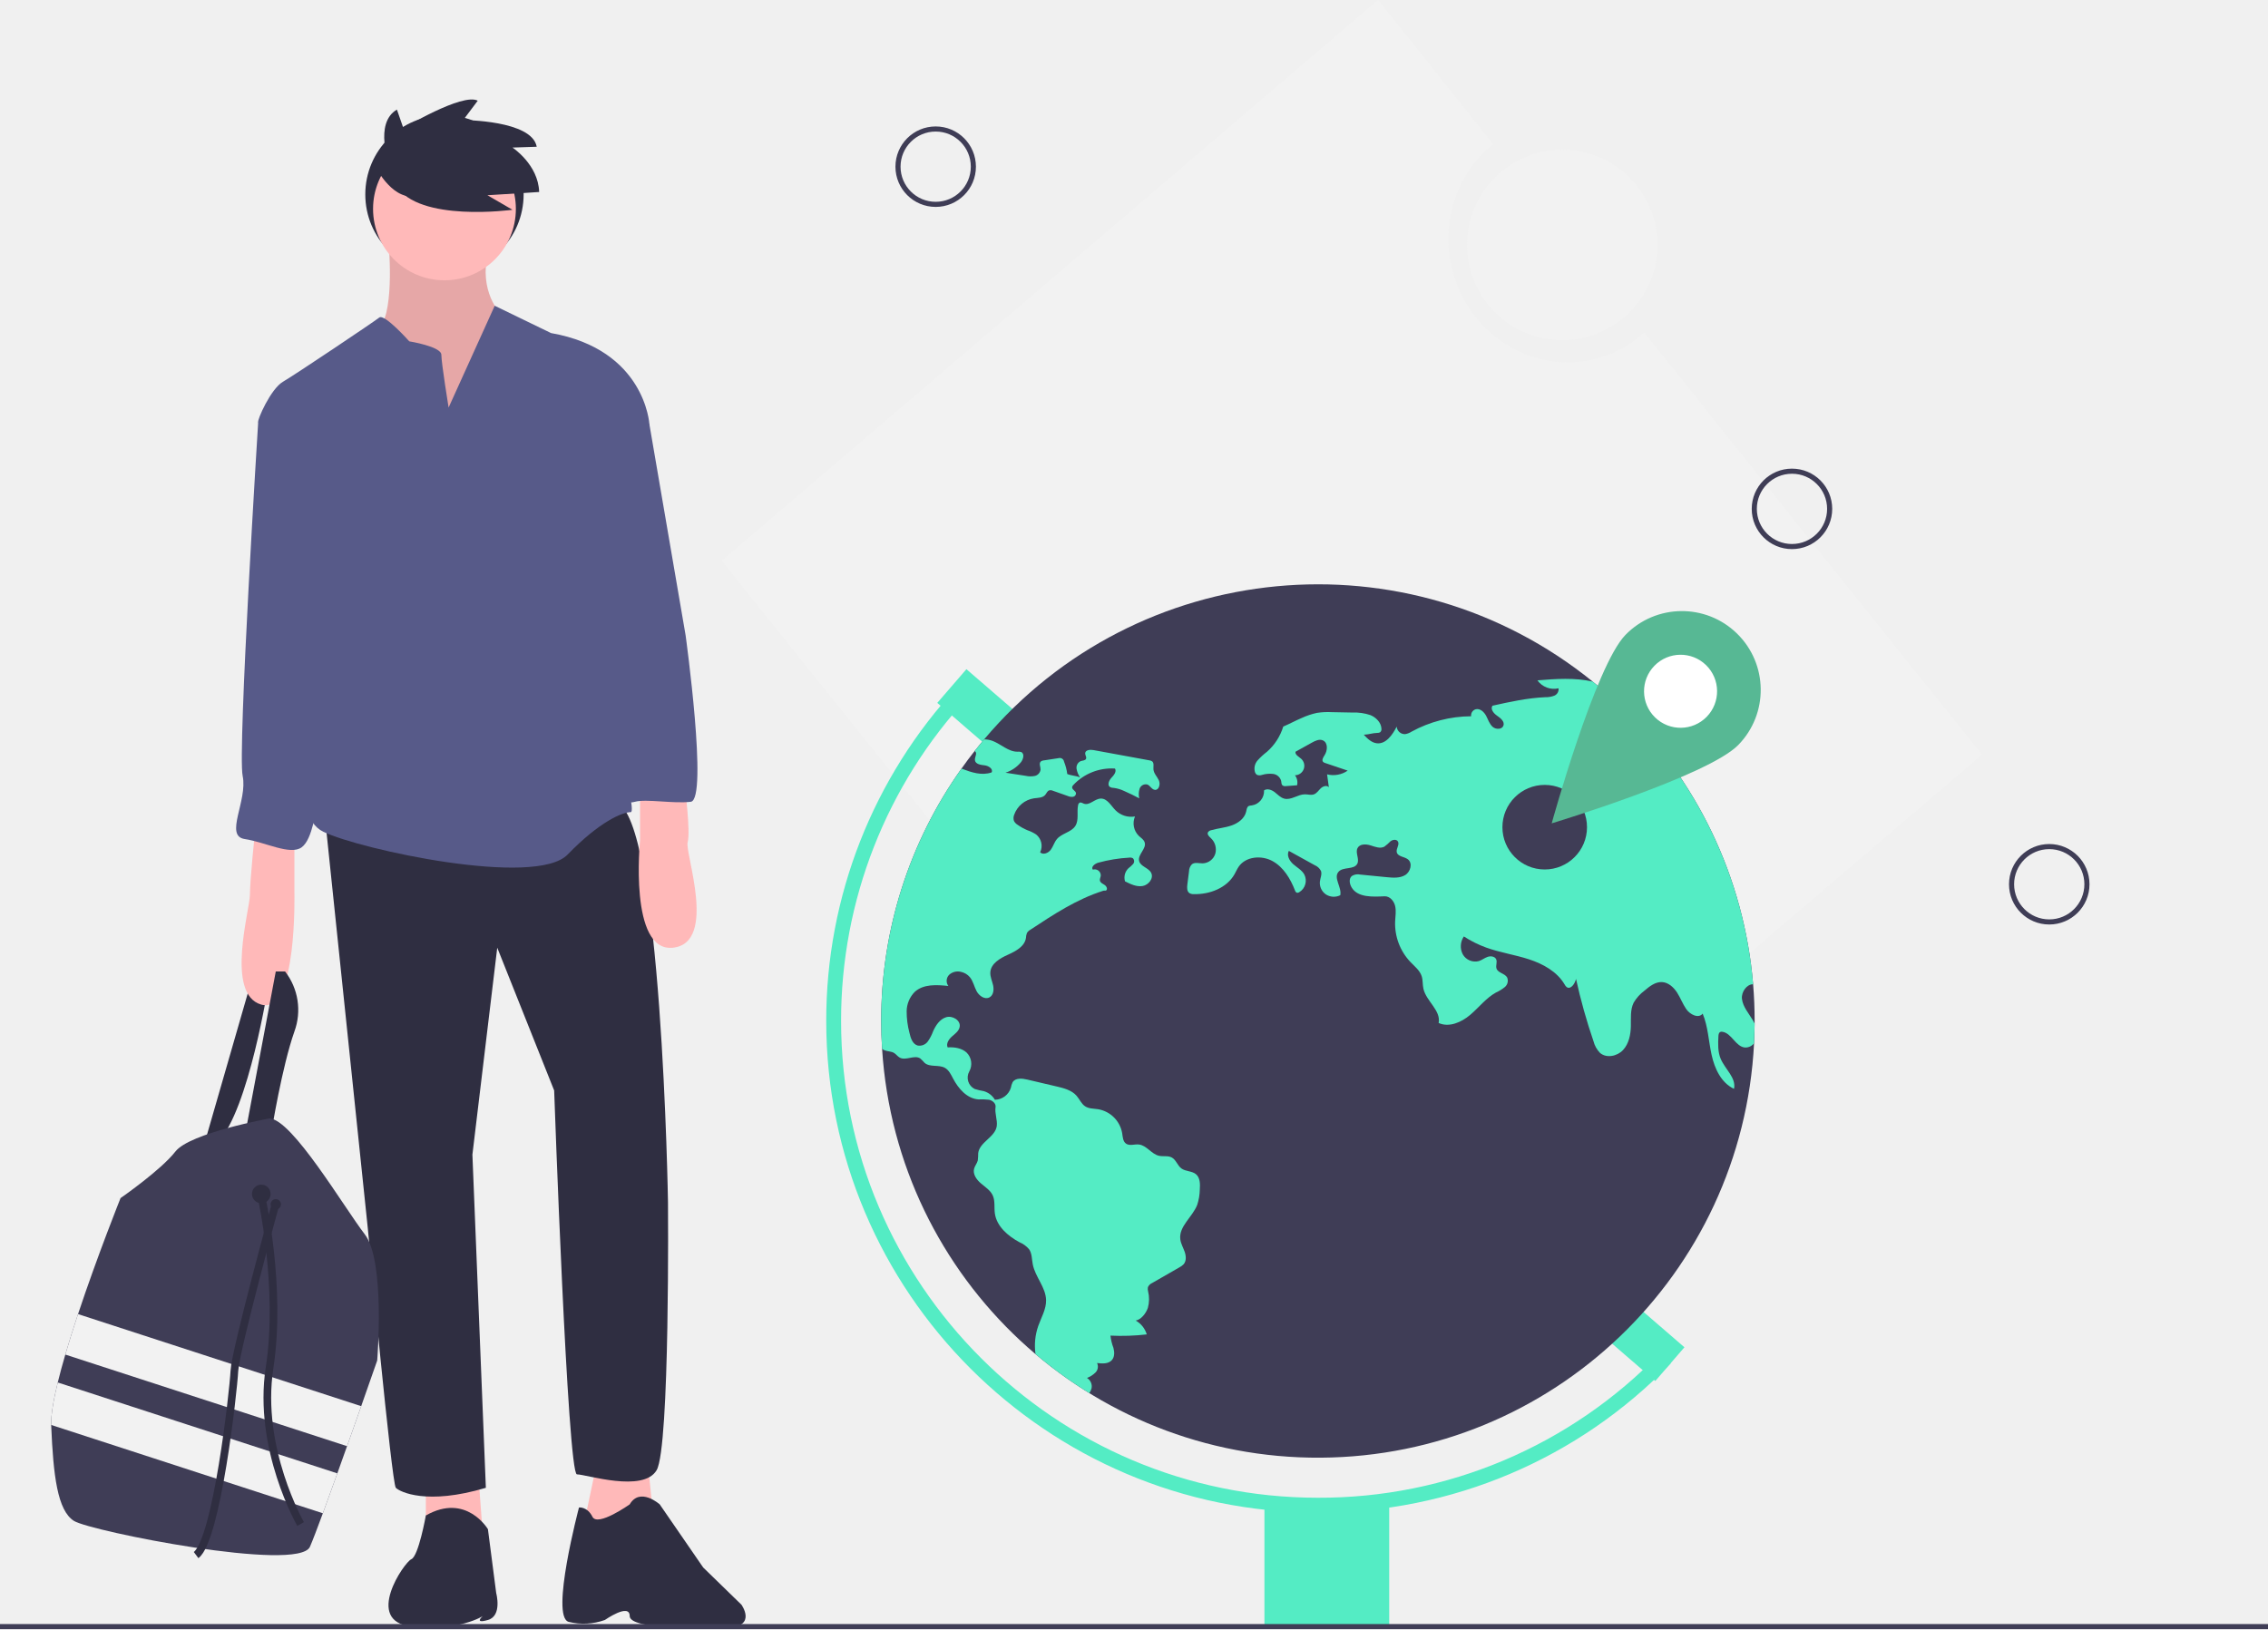
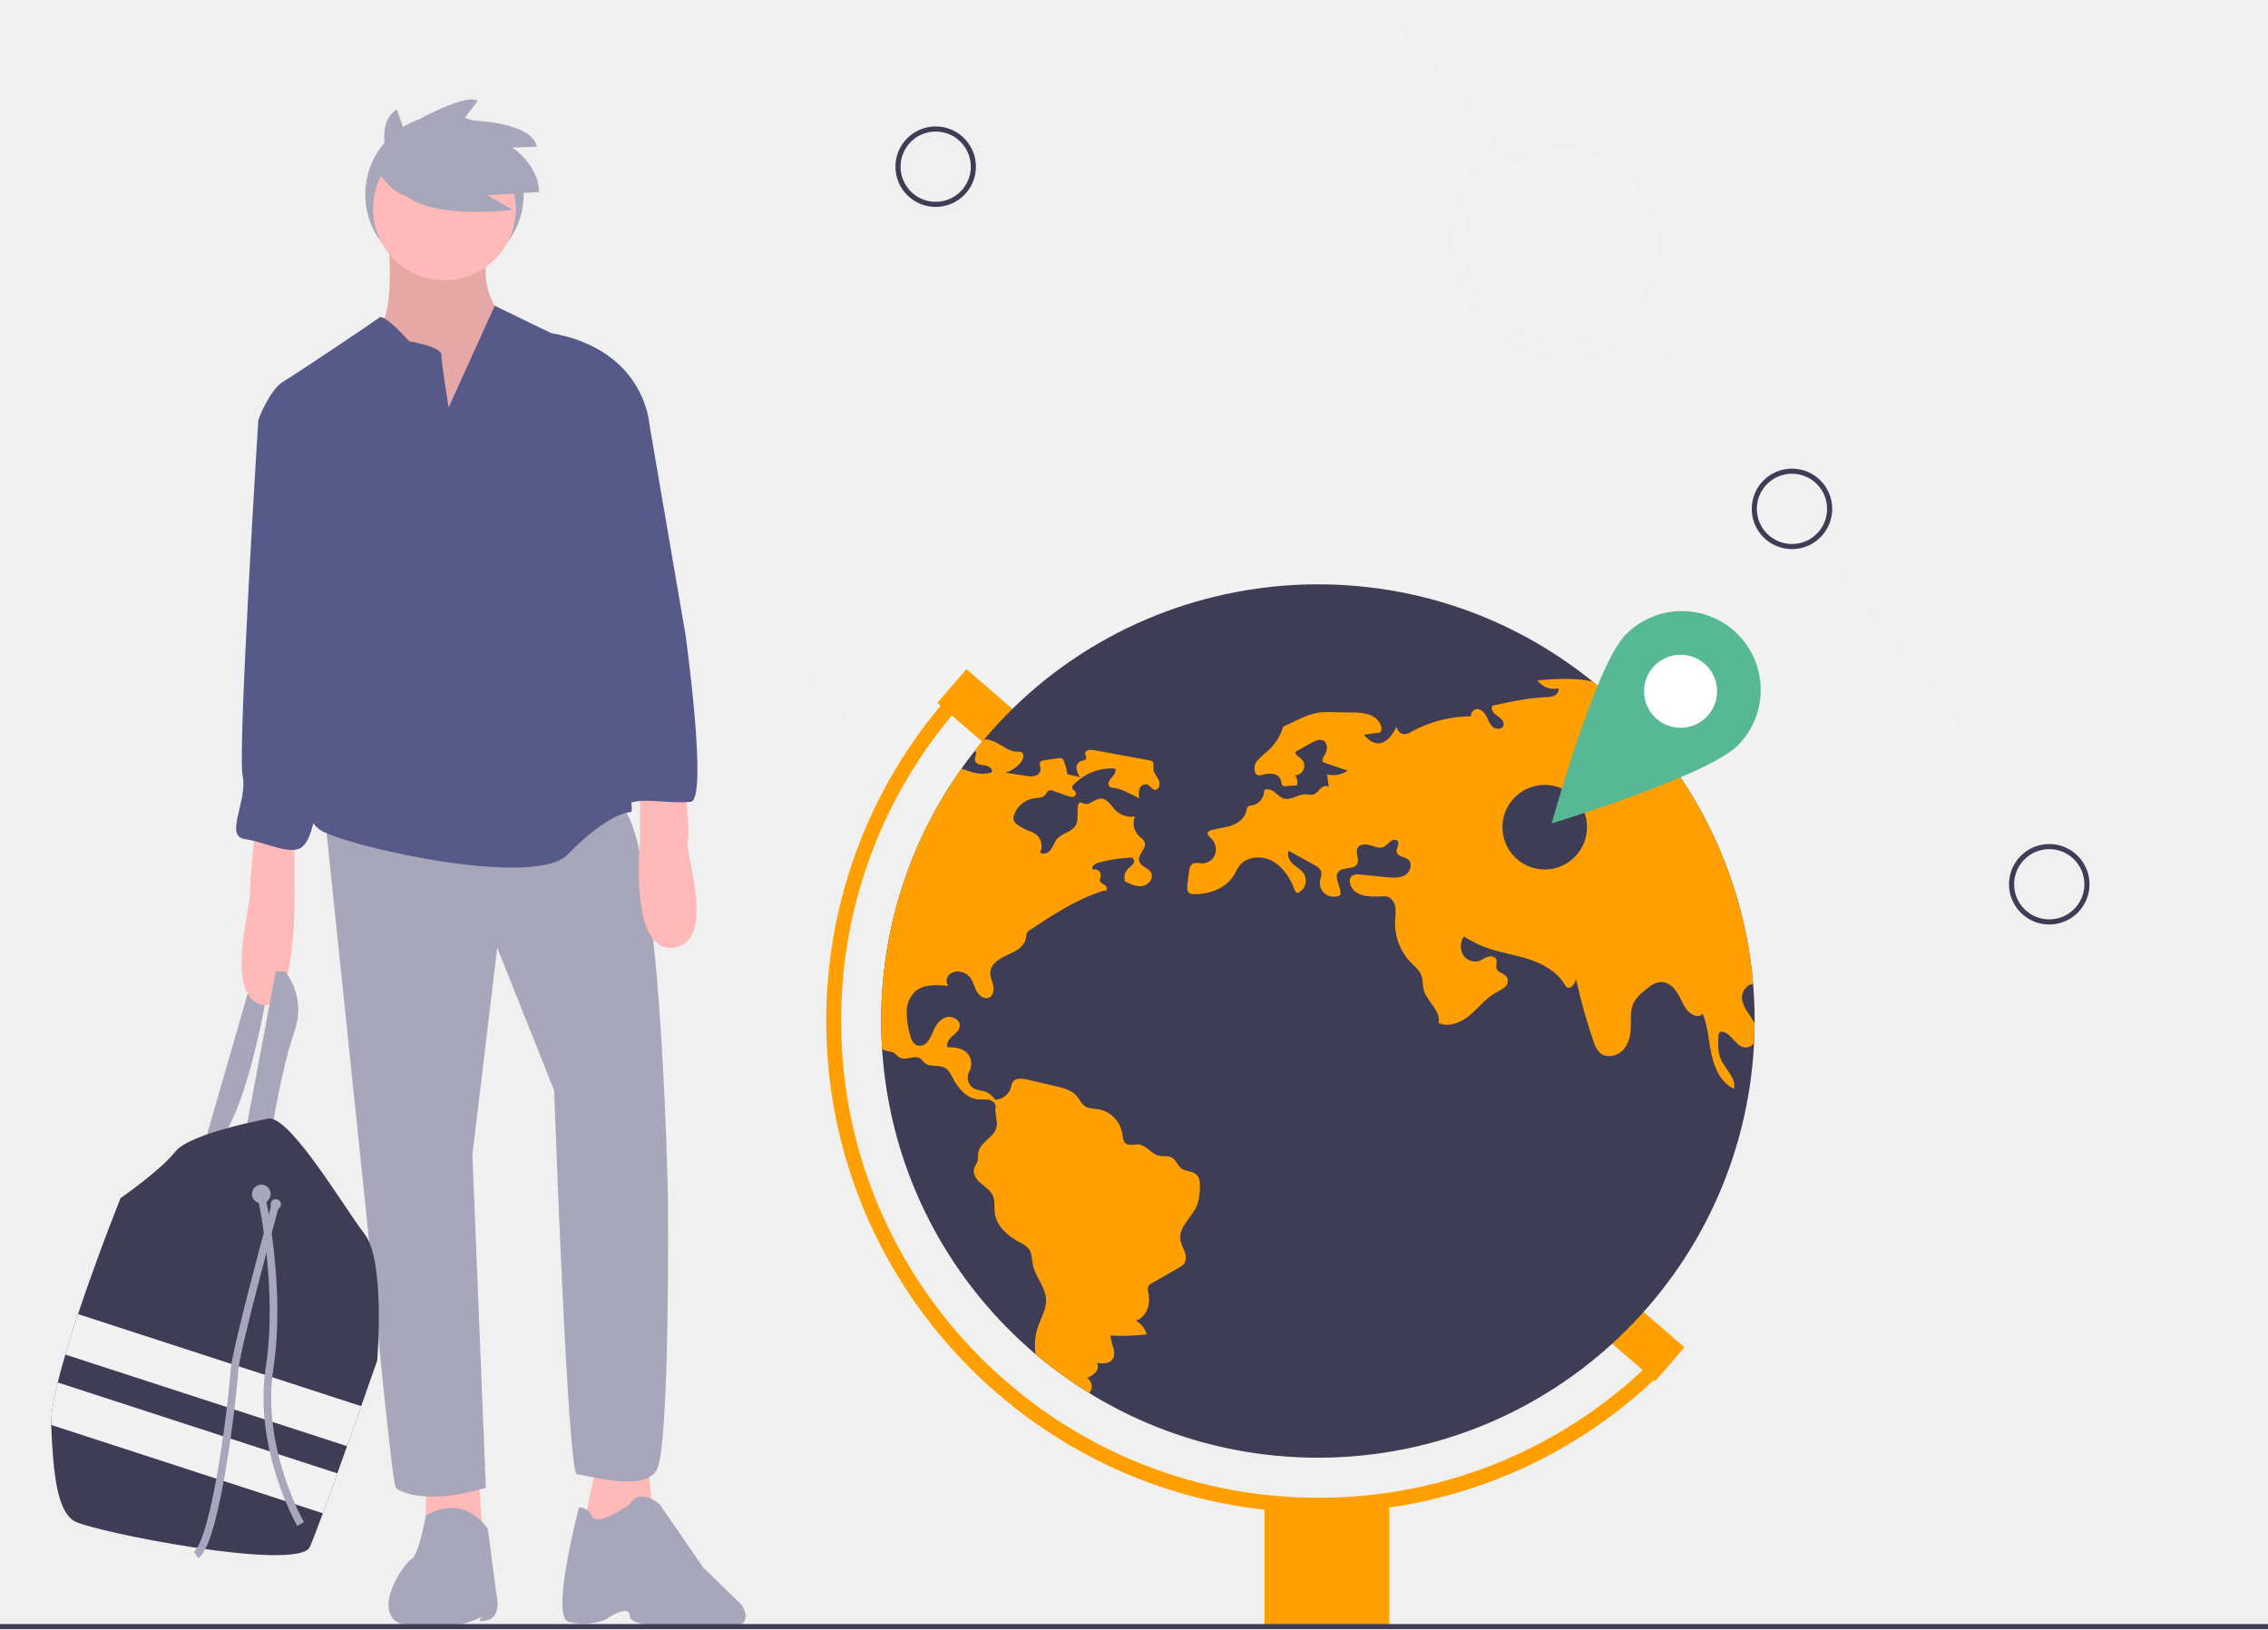
<svg xmlns="http://www.w3.org/2000/svg" id="b68b2dea-431f-4b15-9350-961d32a371b9" data-name="Layer 1" width="888" height="637.962" viewBox="0 0 888 637.962">
-   <circle cx="174.023" cy="76.131" r="30.997" fill="#2f2e41" />
-   <path d="M235.615,580.545l19.044-66.045,6.483,2.026s-7.699,49.433-19.854,61.993Z" transform="translate(-156 -131.237)" fill="#2f2e41" />
+   <circle cx="174.023" cy="76.131" r="30.997" fill="#a7a6ba" />
+   <path d="M235.615,580.545l19.044-66.045,6.483,2.026s-7.699,49.433-19.854,61.993Z" transform="translate(-156 -131.237)" fill="#a7a6ba" />
  <path d="M308.143,226.007s2.431,25.932-3.241,33.225,3.647,21.475,3.647,21.475l17.018,20.259,25.122-11.345,3.647-21.07-2.431-14.587s-8.509-8.509-4.862-23.906S308.143,226.007,308.143,226.007Z" transform="translate(-156 -131.237)" fill="#ffb9b9" />
  <path d="M308.143,226.007s2.431,25.932-3.241,33.225,3.647,21.475,3.647,21.475l17.018,20.259,25.122-11.345,3.647-21.07-2.431-14.587s-8.509-8.509-4.862-23.906S308.143,226.007,308.143,226.007Z" transform="translate(-156 -131.237)" opacity="0.1" />
  <polygon points="166.73 579.778 166.73 596.39 189.015 600.847 186.989 573.295 166.73 579.778" fill="#ffb9b9" />
  <polygon points="233.586 573.295 228.723 596.39 238.448 603.278 255.466 590.718 253.44 570.863 233.586 573.295" fill="#ffb9b9" />
-   <path d="M347.041,730.058s-8.509-14.383-24.311-5.368c0,0-2.836,15.903-5.673,17.118s-18.639,24.311,0,26.337,27.958-4.052,27.958-4.052-3.647,3.138,2.026,1.517,3.241-10.535,3.241-10.535Z" transform="translate(-156 -131.237)" fill="#2f2e41" />
-   <path d="M402.551,720.334s-12.561,8.914-14.587,4.862-5.267-3.647-5.267-3.647-11.345,42.768-4.052,44.794A24.584,24.584,0,0,0,392.827,765.611s9.724-6.81,9.724-1.543,27.147,4.888,38.493,4.483,5.267-8.914,5.267-8.914l-14.992-14.587-17.018-24.716S406.603,713.446,402.551,720.334Z" transform="translate(-156 -131.237)" fill="#2f2e41" />
-   <path d="M283.022,449.264l17.018,163.29s9.319,99.676,10.94,101.297,12.156,6.888,35.251,0l-5.267-130.47,9.724-81.037,22.285,55.916s5.267,150.324,8.914,150.324,25.932,7.293,31.199-1.621,4.457-104.943,4.457-104.943-2.431-151.54-20.259-156.402S283.022,449.264,283.022,449.264Z" transform="translate(-156 -131.237)" fill="#2f2e41" />
+   <path d="M347.041,730.058s-8.509-14.383-24.311-5.368c0,0-2.836,15.903-5.673,17.118s-18.639,24.311,0,26.337,27.958-4.052,27.958-4.052-3.647,3.138,2.026,1.517,3.241-10.535,3.241-10.535Z" transform="translate(-156 -131.237)" fill="#a7a6ba" />
+   <path d="M402.551,720.334s-12.561,8.914-14.587,4.862-5.267-3.647-5.267-3.647-11.345,42.768-4.052,44.794A24.584,24.584,0,0,0,392.827,765.611s9.724-6.81,9.724-1.543,27.147,4.888,38.493,4.483,5.267-8.914,5.267-8.914l-14.992-14.587-17.018-24.716S406.603,713.446,402.551,720.334Z" transform="translate(-156 -131.237)" fill="#a7a6ba" />
+   <path d="M283.022,449.264l17.018,163.29s9.319,99.676,10.94,101.297,12.156,6.888,35.251,0l-5.267-130.47,9.724-81.037,22.285,55.916s5.267,150.324,8.914,150.324,25.932,7.293,31.199-1.621,4.457-104.943,4.457-104.943-2.431-151.54-20.259-156.402S283.022,449.264,283.022,449.264Z" transform="translate(-156 -131.237)" fill="#a7a6ba" />
  <circle cx="174.023" cy="81.804" r="27.958" fill="#ffb9b9" />
  <path d="M331.644,290.836s-2.836-17.423-2.836-20.665-12.561-5.267-12.561-5.267-9.724-10.94-11.75-9.319-32.82,22.285-37.682,25.122-10.13,14.992-9.724,15.802,25.527,53.485,25.527,53.485,10.94,32.415,3.241,49.433-17.423,50.648-3.241,57.536,83.063,21.88,95.624,8.914,21.475-16.613,24.716-16.613-13.371-56.321-9.724-61.588-1.621-38.087-1.621-38.087l18.639-52.269s-1.621-29.173-38.493-35.656L349.699,250.968Z" transform="translate(-156 -131.237)" fill="#575a89" />
  <path d="M255.874,456.558s-2.026,19.449-2.026,25.122-9.724,38.898,4.457,42.95,12.966-44.165,12.966-44.165V455.747Z" transform="translate(-156 -131.237)" fill="#ffb9b9" />
  <path d="M424.026,438.324s2.431,18.639,1.216,22.69,11.75,39.303-5.673,41.329-12.966-42.139-12.966-42.139v-21.88Z" transform="translate(-156 -131.237)" fill="#ffb9b9" />
-   <path d="M252.227,574.062l11.75-62.399h3.647a24.543,24.543,0,0,1,3.647,23.501c-4.862,13.776-8.914,38.898-8.914,38.898Z" transform="translate(-156 -131.237)" fill="#2f2e41" />
+   <path d="M252.227,574.062l11.75-62.399h3.647a24.543,24.543,0,0,1,3.647,23.501c-4.862,13.776-8.914,38.898-8.914,38.898Z" transform="translate(-156 -131.237)" fill="#a7a6ba" />
  <path d="M263.167,291.647l-6.078,4.862s-8.104,128.849-6.078,138.574-7.293,23.501.81,24.716,17.828,6.483,22.285,3.241,5.267-14.992,6.888-17.828,4.457-36.467,4.457-36.467,8.509-33.63,3.241-58.752-10.13-50.648-10.13-50.648Z" transform="translate(-156 -131.237)" fill="#575a89" />
  <path d="M391.611,281.517,410.25,297.319l14.182,82.658s8.914,64.425,2.026,65.235-17.423-1.216-21.88,0-8.104-2.026-8.104-2.026-4.862-25.932-4.862-26.337S388.37,386.866,388.37,386.866l-4.052-33.225,6.078-36.467Z" transform="translate(-156 -131.237)" fill="#575a89" />
  <path d="M303.686,664.013s-2.634,7.565-6.264,17.865c-1.686,4.789-3.586,10.174-5.543,15.665-1.26,3.549-2.54,7.143-3.801,10.652-2.01,5.612-3.963,11.001-5.669,15.628-2.253,6.106-4.08,10.891-5.061,13.124-4.457,10.13-85.899-6.078-92.382-10.13s-8.104-17.828-8.914-37.277c-.004-.101-.008-.203-.008-.304-.105-3.926.895-9.773,2.569-16.633.835-3.428,1.84-7.107,2.958-10.928,1.499-5.126,3.201-10.498,4.98-15.847,7.642-22.974,16.649-45.429,16.649-45.429s15.802-10.94,21.475-18.233,36.872-12.966,36.872-12.966c8.914.405,29.173,34.846,37.277,45.381S303.686,664.013,303.686,664.013Z" transform="translate(-156 -131.237)" fill="#3f3d56" />
-   <circle cx="102.305" cy="467.541" r="3.647" fill="#2f2e41" />
-   <circle cx="107.978" cy="471.593" r="2.026" fill="#2f2e41" />
+   <circle cx="102.305" cy="467.541" r="3.647" fill="#a7a6ba" />
+   <circle cx="107.978" cy="471.593" r="2.026" fill="#a7a6ba" />
  <path d="M297.422,681.878c-1.686,4.789-3.586,10.174-5.543,15.665L181.571,661.675c1.499-5.126,3.201-10.498,4.98-15.847Z" transform="translate(-156 -131.237)" fill="#f2f2f2" />
  <path d="M288.078,708.194c-2.01,5.612-3.963,11.001-5.669,15.628L176.044,689.236c-.105-3.926.895-9.773,2.569-16.633Z" transform="translate(-156 -131.237)" fill="#f2f2f2" />
-   <path d="M258.305,599.588s8.104,35.656,3.241,67.261,12.156,61.183,12.156,61.183" transform="translate(-156 -131.237)" fill="none" stroke="#2f2e41" stroke-miterlimit="10" stroke-width="3" />
-   <path d="M263.978,602.425s-15.802,57.536-16.207,65.64-6.888,66.045-14.992,72.123" transform="translate(-156 -131.237)" fill="none" stroke="#2f2e41" stroke-miterlimit="10" stroke-width="3" />
-   <path d="M308.559,195.98s-6.328-16.454,2.848-21.833l2.531,7.278s23.099-13.923,29.111-10.758l-5.696,7.594s26.896,0,28.794,10.442l-9.493.316s10.126,6.645,10.442,17.403l-20.251,1.266,9.809,5.696s-36.705,5.063-45.565-9.493Z" transform="translate(-156 -131.237)" fill="#2f2e41" />
-   <path d="M303.078,196.631s7.293,14.587,17.018,10.94,0-17.018,0-17.018l-6.483-3.241Z" transform="translate(-156 -131.237)" fill="#2f2e41" />
+   <path d="M258.305,599.588s8.104,35.656,3.241,67.261,12.156,61.183,12.156,61.183" transform="translate(-156 -131.237)" fill="none" stroke="#a7a6ba" stroke-miterlimit="10" stroke-width="3" />
+   <path d="M263.978,602.425s-15.802,57.536-16.207,65.64-6.888,66.045-14.992,72.123" transform="translate(-156 -131.237)" fill="none" stroke="#a7a6ba" stroke-miterlimit="10" stroke-width="3" />
+   <path d="M308.559,195.98s-6.328-16.454,2.848-21.833l2.531,7.278s23.099-13.923,29.111-10.758l-5.696,7.594s26.896,0,28.794,10.442l-9.493.316s10.126,6.645,10.442,17.403l-20.251,1.266,9.809,5.696s-36.705,5.063-45.565-9.493Z" transform="translate(-156 -131.237)" fill="#a7a6ba" />
+   <path d="M303.078,196.631s7.293,14.587,17.018,10.94,0-17.018,0-17.018l-6.483-3.241Z" transform="translate(-156 -131.237)" fill="#a7a6ba" />
  <path d="M932,426.751,799.75,261.487A44.403,44.403,0,0,1,778.361,272.287c-24.898,4.903-49.212-12.099-54.308-37.975a47.966,47.966,0,0,1,16.558-46.725L695.518,131.237,438.615,350.8l236.482,295.514Z" transform="translate(-156 -131.237)" fill="#f2f2f2" />
  <circle cx="611.674" cy="95.915" r="37.284" fill="#f2f2f2" />
-   <rect x="539.173" y="391.09" width="17.448" height="50.793" transform="translate(-281.462 427.517) rotate(-49.17044)" fill="#54ecc4" />
-   <rect x="784.052" y="628.189" width="17.448" height="45.023" transform="translate(-373.9078 693.8884) rotate(-49.17044)" fill="#54ecc4" />
+   <rect x="539.173" y="391.09" width="17.448" height="50.793" transform="translate(-281.462 427.517) rotate(-49.17044)" fill="#FFA000" />
+   <rect x="784.052" y="628.189" width="17.448" height="45.023" transform="translate(-373.9078 693.8884) rotate(-49.17044)" fill="#FFA000" />
  <path d="M843,531.047V532.071q-.035,3.856-.221,7.677a170.99,170.99,0,0,1-341.411,2.233q-.349-5.426-.349-10.934a170.143,170.143,0,0,1,31.441-98.837q2.46-3.49,5.118-6.851c1.221-1.559,2.478-3.083,3.746-4.595a171.023,171.023,0,0,1,238.293-22.613c2.059,1.663,4.083,3.385,6.06,5.141q2.373,2.111,4.664,4.316A170.528,170.528,0,0,1,842.407,516.67Q843,523.789,843,531.047Z" transform="translate(-156 -131.237)" fill="#3f3d56" />
-   <path d="M672.01,723.557c-106.15,0-192.51-86.36-192.51-192.51a191.88,191.88,0,0,1,51.366-130.915l4.263,3.956A186.079,186.079,0,0,0,485.316,531.047c0,102.943,83.75,186.694,186.694,186.694a185.217,185.217,0,0,0,134.026-56.725l4.176,4.048A190.987,190.987,0,0,1,672.01,723.557Z" transform="translate(-156 -131.237)" fill="#54ecc4" />
-   <rect x="495.072" y="588.249" width="48.854" height="48.854" fill="#54ecc4" />
-   <path d="M537.579,425.359a.951.951,0,0,1,.233.14c.919.756-.233,2.21-.093,3.408.163,1.535,2.21,1.873,3.757,2.024,1.547.163,3.501,1.407,2.768,2.78-3.885,1.338-7.817.023-11.783-1.501a170.144,170.144,0,0,0-31.441,98.837q0,5.514.349,10.934a4.42,4.42,0,0,0,1.059.57c1.163.442,2.513.361,3.583.989.849.5,1.419,1.384,2.268,1.849,2.431,1.326,5.804-1.221,8.073.361a20.857,20.857,0,0,1,1.663,1.698c2.094,1.815,5.537.593,7.956,1.954,1.559.872,2.361,2.617,3.199,4.199,2.082,3.955,5.455,7.84,9.91,8.154a26.688,26.688,0,0,1,4.211.14c1.373.314,2.722,1.512,2.501,2.896-.384,2.385.791,4.99.477,7.375-.57,4.362-6.747,6.27-7.27,10.632a26.264,26.264,0,0,1-.163,2.873c-.279,1.14-1.14,2.07-1.442,3.21-.582,2.152.965,4.304,2.652,5.746,1.698,1.454,3.722,2.71,4.653,4.734.977,2.152.5,4.653.814,6.991.698,5.106,5.106,8.887,9.643,11.33a10.068,10.068,0,0,1,3.769,2.745c1.163,1.687,1.047,3.908,1.442,5.921.954,4.92,5.095,8.98,5.211,13.993.081,3.571-1.896,6.805-3.082,10.166a23.462,23.462,0,0,0-1.059,10.981,171.809,171.809,0,0,0,21.089,15.296,6.144,6.144,0,0,0,.872-1.954,3.865,3.865,0,0,0-1.803-4.001,9.562,9.562,0,0,0,3.338-2.14,3.275,3.275,0,0,0,.605-3.699c2.047.256,4.478.384,5.828-1.186,1.082-1.256,1.012-3.141.582-4.734a19.525,19.525,0,0,1-1.163-4.816,86.623,86.623,0,0,0,14.214-.477,9.227,9.227,0,0,0-4.327-5.421c2.14-.361,4.083-2.92,4.757-4.979a12.681,12.681,0,0,0,.093-6.433,3.422,3.422,0,0,1-.07-1.675,3.296,3.296,0,0,1,1.698-1.64q5.304-3.053,10.608-6.095a6.396,6.396,0,0,0,1.698-1.245c1.105-1.314.942-3.28.372-4.897s-1.477-3.141-1.698-4.839c-.651-5.083,4.792-8.736,6.63-13.528a20.318,20.318,0,0,0,1-5.921c.151-2.164.163-4.664-1.489-6.049-1.594-1.338-4.071-1.035-5.735-2.28-1.524-1.14-2.047-3.338-3.711-4.257-1.512-.838-3.397-.302-5.083-.698-2.955-.686-4.816-4.094-7.84-4.409-1.698-.186-3.629.651-5.025-.337-1.233-.884-1.28-2.64-1.512-4.129a11.535,11.535,0,0,0-9.306-9.329c-1.756-.279-3.664-.174-5.165-1.14-1.512-.977-2.198-2.803-3.397-4.164-1.908-2.175-4.932-2.955-7.759-3.618q-5.758-1.343-11.504-2.699c-2.036-.489-4.664-.744-5.769,1.047a7.869,7.869,0,0,0-.675,2.152,6.673,6.673,0,0,1-6.258,4.699,7.394,7.394,0,0,0-4.35-3.373,27.448,27.448,0,0,1-3.536-.838,4.954,4.954,0,0,1-2.14-6.875,6.172,6.172,0,0,0-1.059-7.41c-1.954-1.756-4.781-2.187-7.41-2.012-.686-1.501.465-3.187,1.698-4.281,1.245-1.082,2.745-2.152,3.013-3.78.43-2.559-2.838-4.502-5.316-3.746-2.478.768-4.06,3.176-5.106,5.548a16.734,16.734,0,0,1-2.059,3.943,4.042,4.042,0,0,1-3.908,1.605c-2.047-.523-2.827-2.955-3.28-5.002a32.614,32.614,0,0,1-1.093-8.387,10.948,10.948,0,0,1,3.164-7.631c3.385-3.117,8.596-2.815,13.167-2.315a3.354,3.354,0,0,1,.349-4.42,5.026,5.026,0,0,1,4.56-1.117,6.256,6.256,0,0,1,3.524,2.105c1.303,1.582,1.675,3.734,2.652,5.525.989,1.803,3.199,3.338,5.002,2.373,1.57-.838,1.815-3.001,1.431-4.734-.395-1.722-1.221-3.408-1.082-5.176.268-3.362,3.769-5.397,6.851-6.781s6.607-3.257,7.096-6.607a6.174,6.174,0,0,1,.372-1.908,3.729,3.729,0,0,1,1.384-1.303c8.992-5.944,18.146-11.969,28.429-15.215.535-.174.593.012,1.14-.116.768-.442.256-1.663-.477-2.152s-1.71-.872-1.896-1.733c-.128-.628.244-1.256.337-1.896a2.367,2.367,0,0,0-3.106-2.396c-.826-1.093.803-2.361,2.129-2.734a58.139,58.139,0,0,1,12.155-1.977,2.164,2.164,0,0,1,1.384.233,1.645,1.645,0,0,1,.105,2.257,12.74,12.74,0,0,1-1.849,1.687,5.081,5.081,0,0,0-1.326,5.106c2.152,1.093,4.478,2.222,6.863,1.838,2.373-.384,4.478-3.059,3.362-5.188-1.035-1.989-4.164-2.443-4.699-4.618-.628-2.547,2.978-4.816,2.164-7.305-.349-1.093-1.442-1.745-2.28-2.524a6.882,6.882,0,0,1-1.501-7.607,8.668,8.668,0,0,1-7.584-2.373c-1.815-1.826-3.257-4.723-5.839-4.63-2.361.07-4.397,2.827-6.607,1.989-.547-.209-1.117-.628-1.64-.384a1.356,1.356,0,0,0-.617,1.012c-.558,2.687.407,5.746-1.059,8.073-1.594,2.524-5.281,2.873-7.212,5.153-1.047,1.233-1.454,2.896-2.419,4.199s-3.001,2.14-4.164,1a5.732,5.732,0,0,0-1.559-6.979,14.989,14.989,0,0,0-3.443-1.675,20.434,20.434,0,0,1-3.85-2.14,3.815,3.815,0,0,1-1.407-1.512,3.477,3.477,0,0,1,.093-2.396,9.794,9.794,0,0,1,7.782-6.444c1.535-.209,3.327-.14,4.35-1.314.535-.617.814-1.559,1.605-1.803a2.34,2.34,0,0,1,1.477.174c1.919.675,3.827,1.349,5.746,2.024a3.936,3.936,0,0,0,2.047.337,1.377,1.377,0,0,0,1.198-1.454c-.186-.954-1.652-1.407-1.512-2.373a1.509,1.509,0,0,1,.477-.814,20.554,20.554,0,0,1,16.296-6.433c.721,1.198-.419,2.606-1.384,3.618-.954,1.024-1.722,2.838-.558,3.618a3.064,3.064,0,0,0,1.524.349,13.291,13.291,0,0,1,4.071,1.233c1.989.861,3.943,1.815,5.851,2.838a7.376,7.376,0,0,1,.14-3.769,2.559,2.559,0,0,1,3.024-1.64c1.14.442,1.722,1.954,2.943,2.094,1.617.186,2.257-2.21,1.582-3.699s-2.024-2.722-2.129-4.362c-.081-1.093.337-2.454-.535-3.117a2.314,2.314,0,0,0-1.035-.372q-10.957-2.007-21.926-4.025c-1.303-.244-3.176-.058-3.234,1.256-.035.744.628,1.477.337,2.152-.314.721-1.338.663-2.082.919a2.827,2.827,0,0,0-1.628,2.989,8.149,8.149,0,0,0,1.373,3.362c-1.431-.593-3.583-.698-5.013-1.303a19.296,19.296,0,0,0-1.256-4.827,1.704,1.704,0,0,0-2.222-1.373c-1.884.291-3.769.57-5.653.861a2.187,2.187,0,0,0-1.291.5c-.733.779-.012,2.024-.035,3.094a2.9,2.9,0,0,1-2.245,2.501,8.462,8.462,0,0,1-3.583-.047c-2.64-.407-5.269-.814-7.91-1.221a12.957,12.957,0,0,0,5.979-4.001c1.047-1.233,1.605-3.536.093-4.118a3.609,3.609,0,0,0-1.373-.105c-3.583.023-6.409-2.966-9.759-4.234a9.593,9.593,0,0,0-3.292-.605Z" transform="translate(-156 -131.237)" fill="#54ecc4" />
-   <path d="M842.779,539.748a4.2,4.2,0,0,1-3.559,1.687c-3.641-.314-5.176-5.56-8.782-6.153a1.405,1.405,0,0,0-.954.093c-.535.291-.628,1.012-.663,1.617-.151,3.001-.279,6.118.896,8.887,1.71,4.048,6.142,7.444,5.211,11.737-5.002-2.315-7.607-7.933-8.782-13.319-1.186-5.386-1.373-11.039-3.49-16.134-1.617,2.059-4.99.361-6.456-1.803-1.396-2.047-2.257-4.42-3.606-6.502-1.349-2.07-3.42-3.932-5.886-4.048-2.594-.116-4.851,1.663-6.828,3.35a15.802,15.802,0,0,0-4.246,4.723c-1.384,2.792-1.024,6.072-1.093,9.178-.07,3.35-.779,6.898-3.071,9.364-2.292,2.454-6.514,3.315-9.038,1.093a10.196,10.196,0,0,1-2.524-4.548,221.318,221.318,0,0,1-6.84-24.404c-.419,1.884-2.082,4.315-3.664,3.21a3.267,3.267,0,0,1-.838-1.093c-2.955-4.99-8.41-7.991-13.935-9.794-5.514-1.791-11.318-2.629-16.773-4.606a42.885,42.885,0,0,1-8.712-4.339,6.86,6.86,0,0,0-.419,7.002,5.609,5.609,0,0,0,6.305,2.64c1.21-.395,2.233-1.233,3.431-1.652,1.198-.407,2.815-.209,3.338.954.512,1.105-.256,2.443.128,3.606.57,1.756,3.234,1.896,4.164,3.501a3.241,3.241,0,0,1-.872,3.746,15.676,15.676,0,0,1-3.513,2.164c-3.908,2.175-6.688,5.886-10.108,8.771-3.42,2.896-8.247,5.002-12.318,3.152.965-4.92-4.885-8.526-5.967-13.423-.361-1.617-.174-3.327-.675-4.897-.733-2.28-2.757-3.839-4.409-5.56a21.855,21.855,0,0,1-5.99-15.878c.093-2.024.465-4.083,0-6.06-.454-1.966-2.094-3.873-4.118-3.792-4.618.209-10.446.558-12.865-3.385-.872-1.407-1.245-3.466.012-4.548a4.392,4.392,0,0,1,3.338-.57c3.478.337,6.944.686,10.422,1.024,2.431.233,5.06.43,7.154-.838s3.001-4.653,1.059-6.153c-1.407-1.093-3.943-1.035-4.362-2.768-.337-1.454,1.268-3.094.395-4.315-.617-.861-2.012-.628-2.861.023a18.694,18.694,0,0,1-2.408,2.105c-1.663.861-3.641.035-5.432-.523s-4.188-.605-5.048,1.059c-.977,1.849.849,4.292-.105,6.153-1.28,2.454-5.583,1.059-7.375,3.176-2.047,2.419,1.396,6.049.71,9.143a5.7,5.7,0,0,1-5.618-.314,5.439,5.439,0,0,1-2.35-5.072c.163-1.396.896-2.827.407-4.141a4.834,4.834,0,0,0-2.454-2.245q-5.06-2.809-10.12-5.595c-.942,1.745.244,3.897,1.733,5.211,1.477,1.303,3.338,2.292,4.315,4.013a5.274,5.274,0,0,1-1.977,6.956,1.227,1.227,0,0,1-1.012.174,1.402,1.402,0,0,1-.651-.872c-1.78-4.571-4.467-9.073-8.747-11.458-4.292-2.396-10.446-1.896-13.26,2.117-.663.954-1.117,2.047-1.698,3.059-3.082,5.362-9.713,7.898-15.901,7.735a3.064,3.064,0,0,1-1.733-.407c-1-.686-.954-2.152-.803-3.362.221-1.71.43-3.408.651-5.118a4.099,4.099,0,0,1,1.128-2.803c1.152-.907,2.803-.337,4.269-.361a5.377,5.377,0,0,0,4.897-3.78,6.077,6.077,0,0,0-1.698-6.049c-.663-.628-1.559-1.419-1.21-2.268a1.885,1.885,0,0,1,1.314-.884c2.617-.756,5.397-.954,7.968-1.861,2.582-.896,5.083-2.734,5.7-5.397.186-.814.268-1.803,1-2.21a3.24,3.24,0,0,1,1.163-.233,5.661,5.661,0,0,0,4.851-5.897c1.233-.861,2.966-.221,4.164.698,1.186.919,2.245,2.129,3.699,2.524,2.71.744,5.327-1.663,8.142-1.675,1.186,0,2.408.419,3.513.012,1.128-.407,1.803-1.524,2.664-2.35.872-.838,2.385-1.338,3.187-.442-.233-1.687-.454-3.362-.686-5.037a9.901,9.901,0,0,0,8.061-1.466c-2.931-.989-5.851-1.977-8.782-2.966a1.895,1.895,0,0,1-.826-.442c-.64-.686,0-1.756.512-2.536,1.245-1.873,1.454-4.955-.593-5.886-1.396-.64-2.989.128-4.327.872-2.14,1.186-4.281,2.385-6.421,3.571-.198,1.221,1.291,1.919,2.21,2.734a3.706,3.706,0,0,1-2.419,6.479,4.643,4.643,0,0,1,.826,3.92c-1.431.105-2.873.209-4.315.314a1.853,1.853,0,0,1-1.396-.279c-.465-.407-.395-1.128-.512-1.733a3.744,3.744,0,0,0-3.164-2.757,10.922,10.922,0,0,0-4.409.407,2.686,2.686,0,0,1-1.908-.047,1.903,1.903,0,0,1-.744-.954,4.864,4.864,0,0,1,.977-4.676,26.767,26.767,0,0,1,3.676-3.385,21.428,21.428,0,0,0,6.386-9.887c2.373-1,4.827-2.35,7.212-3.35a28.809,28.809,0,0,1,5.99-2.012,28.309,28.309,0,0,1,5.874-.279c2.675.047,5.362.093,8.038.151a19.344,19.344,0,0,1,7.037,1.012c2.198.907,4.141,2.873,4.292,5.246a1.611,1.611,0,0,1-.523,1.477,1.885,1.885,0,0,1-1.012.233c-2.222.07-3.164.628-5.386.71,1.407,1.501,2.989,3.082,5.037,3.35,3.606.465,6.2-3.269,7.863-6.514a3.174,3.174,0,0,0,3.315,2.943,6.685,6.685,0,0,0,2.501-.977,49.195,49.195,0,0,1,23.322-6.025,2.511,2.511,0,0,1,1.919-2.768c1.663-.326,3.152,1.105,3.955,2.594.791,1.489,1.291,3.21,2.571,4.327,1.268,1.117,3.722,1.059,4.222-.547.489-1.547-1.128-2.873-2.466-3.792-1.349-.907-2.757-2.594-1.849-3.943,6.84-1.524,13.737-3.036,20.751-3.338a8.831,8.831,0,0,0,3.49-.605,2.712,2.712,0,0,0,1.628-2.873,7.931,7.931,0,0,1-8.259-3.117c7.2-.593,14.738-1.117,21.659.5l6.06,5.141c-1.152,1.198-2.687,2.326-1.849,3.525a2.579,2.579,0,0,0,2.129.733c1.466.023,2.931.058,4.385.058a170.528,170.528,0,0,1,52.065,109.062c-2.443-.093-4.688,3.001-4.374,5.7.372,3.129,2.629,5.642,4.246,8.34A12.709,12.709,0,0,1,843,532.071Z" transform="translate(-156 -131.237)" fill="#54ecc4" />
+   <path d="M672.01,723.557c-106.15,0-192.51-86.36-192.51-192.51a191.88,191.88,0,0,1,51.366-130.915l4.263,3.956A186.079,186.079,0,0,0,485.316,531.047c0,102.943,83.75,186.694,186.694,186.694a185.217,185.217,0,0,0,134.026-56.725l4.176,4.048A190.987,190.987,0,0,1,672.01,723.557Z" transform="translate(-156 -131.237)" fill="#FFA000" />
+   <rect x="495.072" y="588.249" width="48.854" height="48.854" fill="#FFA000" />
+   <path d="M537.579,425.359a.951.951,0,0,1,.233.14c.919.756-.233,2.21-.093,3.408.163,1.535,2.21,1.873,3.757,2.024,1.547.163,3.501,1.407,2.768,2.78-3.885,1.338-7.817.023-11.783-1.501a170.144,170.144,0,0,0-31.441,98.837q0,5.514.349,10.934a4.42,4.42,0,0,0,1.059.57c1.163.442,2.513.361,3.583.989.849.5,1.419,1.384,2.268,1.849,2.431,1.326,5.804-1.221,8.073.361a20.857,20.857,0,0,1,1.663,1.698c2.094,1.815,5.537.593,7.956,1.954,1.559.872,2.361,2.617,3.199,4.199,2.082,3.955,5.455,7.84,9.91,8.154a26.688,26.688,0,0,1,4.211.14c1.373.314,2.722,1.512,2.501,2.896-.384,2.385.791,4.99.477,7.375-.57,4.362-6.747,6.27-7.27,10.632a26.264,26.264,0,0,1-.163,2.873c-.279,1.14-1.14,2.07-1.442,3.21-.582,2.152.965,4.304,2.652,5.746,1.698,1.454,3.722,2.71,4.653,4.734.977,2.152.5,4.653.814,6.991.698,5.106,5.106,8.887,9.643,11.33a10.068,10.068,0,0,1,3.769,2.745c1.163,1.687,1.047,3.908,1.442,5.921.954,4.92,5.095,8.98,5.211,13.993.081,3.571-1.896,6.805-3.082,10.166a23.462,23.462,0,0,0-1.059,10.981,171.809,171.809,0,0,0,21.089,15.296,6.144,6.144,0,0,0,.872-1.954,3.865,3.865,0,0,0-1.803-4.001,9.562,9.562,0,0,0,3.338-2.14,3.275,3.275,0,0,0,.605-3.699c2.047.256,4.478.384,5.828-1.186,1.082-1.256,1.012-3.141.582-4.734a19.525,19.525,0,0,1-1.163-4.816,86.623,86.623,0,0,0,14.214-.477,9.227,9.227,0,0,0-4.327-5.421c2.14-.361,4.083-2.92,4.757-4.979a12.681,12.681,0,0,0,.093-6.433,3.422,3.422,0,0,1-.07-1.675,3.296,3.296,0,0,1,1.698-1.64q5.304-3.053,10.608-6.095a6.396,6.396,0,0,0,1.698-1.245c1.105-1.314.942-3.28.372-4.897s-1.477-3.141-1.698-4.839c-.651-5.083,4.792-8.736,6.63-13.528a20.318,20.318,0,0,0,1-5.921c.151-2.164.163-4.664-1.489-6.049-1.594-1.338-4.071-1.035-5.735-2.28-1.524-1.14-2.047-3.338-3.711-4.257-1.512-.838-3.397-.302-5.083-.698-2.955-.686-4.816-4.094-7.84-4.409-1.698-.186-3.629.651-5.025-.337-1.233-.884-1.28-2.64-1.512-4.129a11.535,11.535,0,0,0-9.306-9.329c-1.756-.279-3.664-.174-5.165-1.14-1.512-.977-2.198-2.803-3.397-4.164-1.908-2.175-4.932-2.955-7.759-3.618q-5.758-1.343-11.504-2.699c-2.036-.489-4.664-.744-5.769,1.047a7.869,7.869,0,0,0-.675,2.152,6.673,6.673,0,0,1-6.258,4.699,7.394,7.394,0,0,0-4.35-3.373,27.448,27.448,0,0,1-3.536-.838,4.954,4.954,0,0,1-2.14-6.875,6.172,6.172,0,0,0-1.059-7.41c-1.954-1.756-4.781-2.187-7.41-2.012-.686-1.501.465-3.187,1.698-4.281,1.245-1.082,2.745-2.152,3.013-3.78.43-2.559-2.838-4.502-5.316-3.746-2.478.768-4.06,3.176-5.106,5.548a16.734,16.734,0,0,1-2.059,3.943,4.042,4.042,0,0,1-3.908,1.605c-2.047-.523-2.827-2.955-3.28-5.002a32.614,32.614,0,0,1-1.093-8.387,10.948,10.948,0,0,1,3.164-7.631c3.385-3.117,8.596-2.815,13.167-2.315a3.354,3.354,0,0,1,.349-4.42,5.026,5.026,0,0,1,4.56-1.117,6.256,6.256,0,0,1,3.524,2.105c1.303,1.582,1.675,3.734,2.652,5.525.989,1.803,3.199,3.338,5.002,2.373,1.57-.838,1.815-3.001,1.431-4.734-.395-1.722-1.221-3.408-1.082-5.176.268-3.362,3.769-5.397,6.851-6.781s6.607-3.257,7.096-6.607a6.174,6.174,0,0,1,.372-1.908,3.729,3.729,0,0,1,1.384-1.303c8.992-5.944,18.146-11.969,28.429-15.215.535-.174.593.012,1.14-.116.768-.442.256-1.663-.477-2.152s-1.71-.872-1.896-1.733c-.128-.628.244-1.256.337-1.896a2.367,2.367,0,0,0-3.106-2.396c-.826-1.093.803-2.361,2.129-2.734a58.139,58.139,0,0,1,12.155-1.977,2.164,2.164,0,0,1,1.384.233,1.645,1.645,0,0,1,.105,2.257,12.74,12.74,0,0,1-1.849,1.687,5.081,5.081,0,0,0-1.326,5.106c2.152,1.093,4.478,2.222,6.863,1.838,2.373-.384,4.478-3.059,3.362-5.188-1.035-1.989-4.164-2.443-4.699-4.618-.628-2.547,2.978-4.816,2.164-7.305-.349-1.093-1.442-1.745-2.28-2.524a6.882,6.882,0,0,1-1.501-7.607,8.668,8.668,0,0,1-7.584-2.373c-1.815-1.826-3.257-4.723-5.839-4.63-2.361.07-4.397,2.827-6.607,1.989-.547-.209-1.117-.628-1.64-.384a1.356,1.356,0,0,0-.617,1.012c-.558,2.687.407,5.746-1.059,8.073-1.594,2.524-5.281,2.873-7.212,5.153-1.047,1.233-1.454,2.896-2.419,4.199s-3.001,2.14-4.164,1a5.732,5.732,0,0,0-1.559-6.979,14.989,14.989,0,0,0-3.443-1.675,20.434,20.434,0,0,1-3.85-2.14,3.815,3.815,0,0,1-1.407-1.512,3.477,3.477,0,0,1,.093-2.396,9.794,9.794,0,0,1,7.782-6.444c1.535-.209,3.327-.14,4.35-1.314.535-.617.814-1.559,1.605-1.803a2.34,2.34,0,0,1,1.477.174c1.919.675,3.827,1.349,5.746,2.024a3.936,3.936,0,0,0,2.047.337,1.377,1.377,0,0,0,1.198-1.454c-.186-.954-1.652-1.407-1.512-2.373a1.509,1.509,0,0,1,.477-.814,20.554,20.554,0,0,1,16.296-6.433c.721,1.198-.419,2.606-1.384,3.618-.954,1.024-1.722,2.838-.558,3.618a3.064,3.064,0,0,0,1.524.349,13.291,13.291,0,0,1,4.071,1.233c1.989.861,3.943,1.815,5.851,2.838a7.376,7.376,0,0,1,.14-3.769,2.559,2.559,0,0,1,3.024-1.64c1.14.442,1.722,1.954,2.943,2.094,1.617.186,2.257-2.21,1.582-3.699s-2.024-2.722-2.129-4.362c-.081-1.093.337-2.454-.535-3.117a2.314,2.314,0,0,0-1.035-.372q-10.957-2.007-21.926-4.025c-1.303-.244-3.176-.058-3.234,1.256-.035.744.628,1.477.337,2.152-.314.721-1.338.663-2.082.919a2.827,2.827,0,0,0-1.628,2.989,8.149,8.149,0,0,0,1.373,3.362c-1.431-.593-3.583-.698-5.013-1.303a19.296,19.296,0,0,0-1.256-4.827,1.704,1.704,0,0,0-2.222-1.373c-1.884.291-3.769.57-5.653.861a2.187,2.187,0,0,0-1.291.5c-.733.779-.012,2.024-.035,3.094a2.9,2.9,0,0,1-2.245,2.501,8.462,8.462,0,0,1-3.583-.047c-2.64-.407-5.269-.814-7.91-1.221a12.957,12.957,0,0,0,5.979-4.001c1.047-1.233,1.605-3.536.093-4.118a3.609,3.609,0,0,0-1.373-.105c-3.583.023-6.409-2.966-9.759-4.234a9.593,9.593,0,0,0-3.292-.605Z" transform="translate(-156 -131.237)" fill="#FFA000" />
+   <path d="M842.779,539.748a4.2,4.2,0,0,1-3.559,1.687c-3.641-.314-5.176-5.56-8.782-6.153a1.405,1.405,0,0,0-.954.093c-.535.291-.628,1.012-.663,1.617-.151,3.001-.279,6.118.896,8.887,1.71,4.048,6.142,7.444,5.211,11.737-5.002-2.315-7.607-7.933-8.782-13.319-1.186-5.386-1.373-11.039-3.49-16.134-1.617,2.059-4.99.361-6.456-1.803-1.396-2.047-2.257-4.42-3.606-6.502-1.349-2.07-3.42-3.932-5.886-4.048-2.594-.116-4.851,1.663-6.828,3.35a15.802,15.802,0,0,0-4.246,4.723c-1.384,2.792-1.024,6.072-1.093,9.178-.07,3.35-.779,6.898-3.071,9.364-2.292,2.454-6.514,3.315-9.038,1.093a10.196,10.196,0,0,1-2.524-4.548,221.318,221.318,0,0,1-6.84-24.404c-.419,1.884-2.082,4.315-3.664,3.21a3.267,3.267,0,0,1-.838-1.093c-2.955-4.99-8.41-7.991-13.935-9.794-5.514-1.791-11.318-2.629-16.773-4.606a42.885,42.885,0,0,1-8.712-4.339,6.86,6.86,0,0,0-.419,7.002,5.609,5.609,0,0,0,6.305,2.64c1.21-.395,2.233-1.233,3.431-1.652,1.198-.407,2.815-.209,3.338.954.512,1.105-.256,2.443.128,3.606.57,1.756,3.234,1.896,4.164,3.501a3.241,3.241,0,0,1-.872,3.746,15.676,15.676,0,0,1-3.513,2.164c-3.908,2.175-6.688,5.886-10.108,8.771-3.42,2.896-8.247,5.002-12.318,3.152.965-4.92-4.885-8.526-5.967-13.423-.361-1.617-.174-3.327-.675-4.897-.733-2.28-2.757-3.839-4.409-5.56a21.855,21.855,0,0,1-5.99-15.878c.093-2.024.465-4.083,0-6.06-.454-1.966-2.094-3.873-4.118-3.792-4.618.209-10.446.558-12.865-3.385-.872-1.407-1.245-3.466.012-4.548a4.392,4.392,0,0,1,3.338-.57c3.478.337,6.944.686,10.422,1.024,2.431.233,5.06.43,7.154-.838s3.001-4.653,1.059-6.153c-1.407-1.093-3.943-1.035-4.362-2.768-.337-1.454,1.268-3.094.395-4.315-.617-.861-2.012-.628-2.861.023a18.694,18.694,0,0,1-2.408,2.105c-1.663.861-3.641.035-5.432-.523s-4.188-.605-5.048,1.059c-.977,1.849.849,4.292-.105,6.153-1.28,2.454-5.583,1.059-7.375,3.176-2.047,2.419,1.396,6.049.71,9.143a5.7,5.7,0,0,1-5.618-.314,5.439,5.439,0,0,1-2.35-5.072c.163-1.396.896-2.827.407-4.141a4.834,4.834,0,0,0-2.454-2.245q-5.06-2.809-10.12-5.595c-.942,1.745.244,3.897,1.733,5.211,1.477,1.303,3.338,2.292,4.315,4.013a5.274,5.274,0,0,1-1.977,6.956,1.227,1.227,0,0,1-1.012.174,1.402,1.402,0,0,1-.651-.872c-1.78-4.571-4.467-9.073-8.747-11.458-4.292-2.396-10.446-1.896-13.26,2.117-.663.954-1.117,2.047-1.698,3.059-3.082,5.362-9.713,7.898-15.901,7.735a3.064,3.064,0,0,1-1.733-.407c-1-.686-.954-2.152-.803-3.362.221-1.71.43-3.408.651-5.118a4.099,4.099,0,0,1,1.128-2.803c1.152-.907,2.803-.337,4.269-.361a5.377,5.377,0,0,0,4.897-3.78,6.077,6.077,0,0,0-1.698-6.049c-.663-.628-1.559-1.419-1.21-2.268a1.885,1.885,0,0,1,1.314-.884c2.617-.756,5.397-.954,7.968-1.861,2.582-.896,5.083-2.734,5.7-5.397.186-.814.268-1.803,1-2.21a3.24,3.24,0,0,1,1.163-.233,5.661,5.661,0,0,0,4.851-5.897c1.233-.861,2.966-.221,4.164.698,1.186.919,2.245,2.129,3.699,2.524,2.71.744,5.327-1.663,8.142-1.675,1.186,0,2.408.419,3.513.012,1.128-.407,1.803-1.524,2.664-2.35.872-.838,2.385-1.338,3.187-.442-.233-1.687-.454-3.362-.686-5.037a9.901,9.901,0,0,0,8.061-1.466c-2.931-.989-5.851-1.977-8.782-2.966a1.895,1.895,0,0,1-.826-.442c-.64-.686,0-1.756.512-2.536,1.245-1.873,1.454-4.955-.593-5.886-1.396-.64-2.989.128-4.327.872-2.14,1.186-4.281,2.385-6.421,3.571-.198,1.221,1.291,1.919,2.21,2.734a3.706,3.706,0,0,1-2.419,6.479,4.643,4.643,0,0,1,.826,3.92c-1.431.105-2.873.209-4.315.314a1.853,1.853,0,0,1-1.396-.279c-.465-.407-.395-1.128-.512-1.733a3.744,3.744,0,0,0-3.164-2.757,10.922,10.922,0,0,0-4.409.407,2.686,2.686,0,0,1-1.908-.047,1.903,1.903,0,0,1-.744-.954,4.864,4.864,0,0,1,.977-4.676,26.767,26.767,0,0,1,3.676-3.385,21.428,21.428,0,0,0,6.386-9.887c2.373-1,4.827-2.35,7.212-3.35a28.809,28.809,0,0,1,5.99-2.012,28.309,28.309,0,0,1,5.874-.279c2.675.047,5.362.093,8.038.151a19.344,19.344,0,0,1,7.037,1.012c2.198.907,4.141,2.873,4.292,5.246a1.611,1.611,0,0,1-.523,1.477,1.885,1.885,0,0,1-1.012.233c-2.222.07-3.164.628-5.386.71,1.407,1.501,2.989,3.082,5.037,3.35,3.606.465,6.2-3.269,7.863-6.514a3.174,3.174,0,0,0,3.315,2.943,6.685,6.685,0,0,0,2.501-.977,49.195,49.195,0,0,1,23.322-6.025,2.511,2.511,0,0,1,1.919-2.768c1.663-.326,3.152,1.105,3.955,2.594.791,1.489,1.291,3.21,2.571,4.327,1.268,1.117,3.722,1.059,4.222-.547.489-1.547-1.128-2.873-2.466-3.792-1.349-.907-2.757-2.594-1.849-3.943,6.84-1.524,13.737-3.036,20.751-3.338a8.831,8.831,0,0,0,3.49-.605,2.712,2.712,0,0,0,1.628-2.873,7.931,7.931,0,0,1-8.259-3.117c7.2-.593,14.738-1.117,21.659.5l6.06,5.141c-1.152,1.198-2.687,2.326-1.849,3.525a2.579,2.579,0,0,0,2.129.733c1.466.023,2.931.058,4.385.058a170.528,170.528,0,0,1,52.065,109.062c-2.443-.093-4.688,3.001-4.374,5.7.372,3.129,2.629,5.642,4.246,8.34A12.709,12.709,0,0,1,843,532.071Z" transform="translate(-156 -131.237)" fill="#FFA000" />
  <line y1="636.962" x2="888" y2="636.962" fill="none" stroke="#3f3d56" stroke-miterlimit="10" stroke-width="2" />
  <circle cx="366.352" cy="65.27" r="14.756" fill="none" stroke="#3f3d56" stroke-miterlimit="10" stroke-width="2" />
  <circle cx="802.352" cy="346.27" r="14.756" fill="none" stroke="#3f3d56" stroke-miterlimit="10" stroke-width="2" />
  <circle cx="701.619" cy="199.27" r="14.756" fill="none" stroke="#3f3d56" stroke-miterlimit="10" stroke-width="2" />
  <circle cx="604.808" cy="323.921" r="16.559" fill="#3f3d56" />
  <circle cx="657.999" cy="270.697" r="21.828" fill="#fff" />
  <path d="M836.074,379.306a30.86,30.86,0,0,0-43.639.54c-11.901,12.2-28.893,73.811-28.893,73.811s61.171-18.512,73.073-30.712A30.86,30.86,0,0,0,836.074,379.306Zm-32.061,32.865a14.301,14.301,0,1,1,20.223-.25A14.301,14.301,0,0,1,804.013,412.171Z" transform="translate(-156 -131.237)" fill="#57b894" />
</svg>
